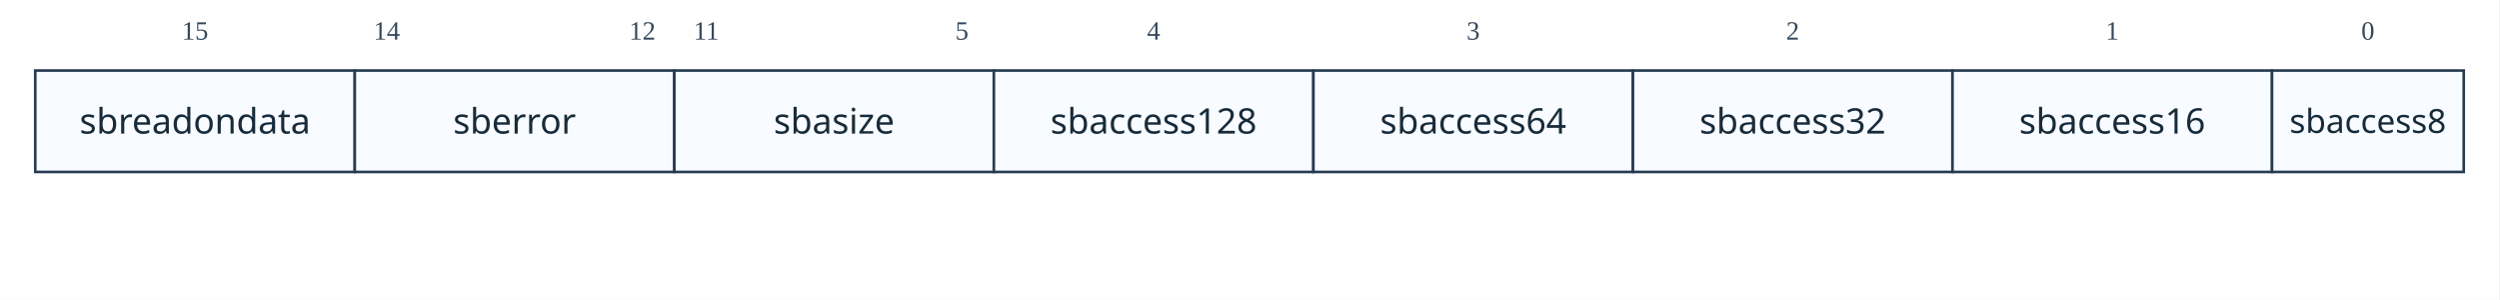
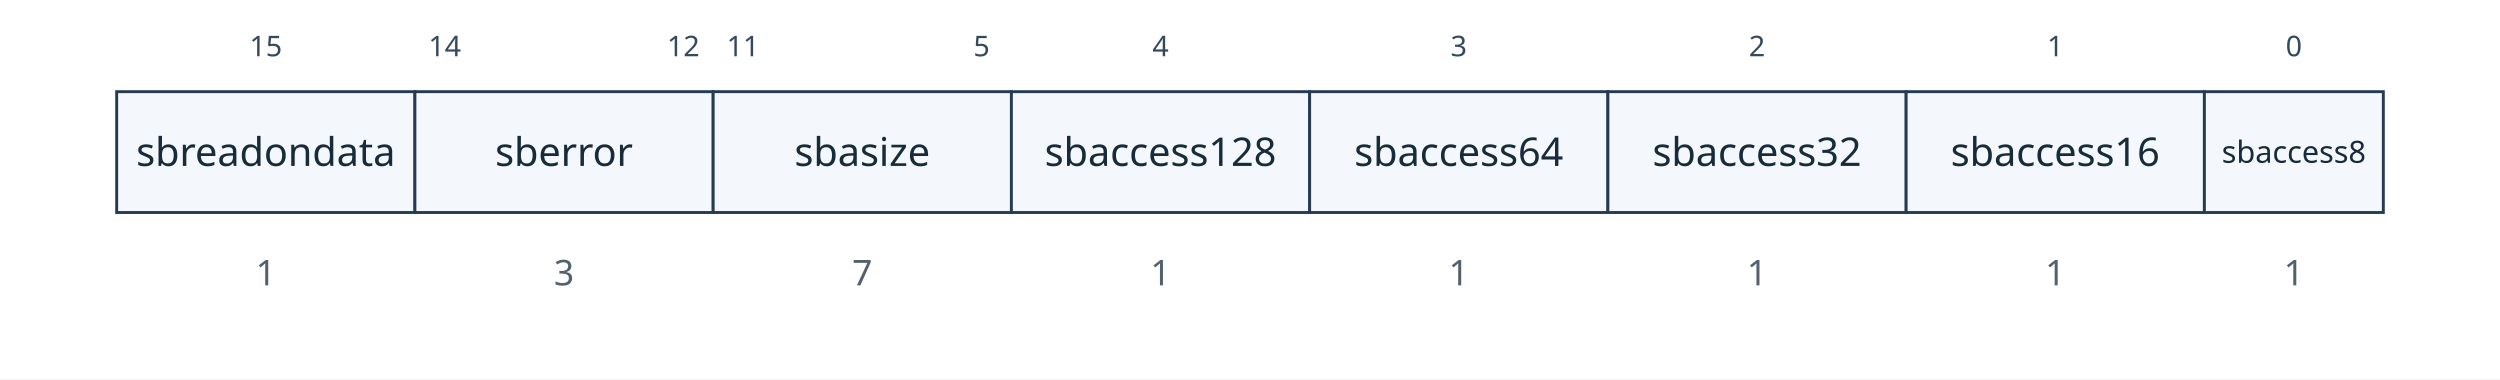
- <svg xmlns="http://www.w3.org/2000/svg" viewBox="0 0 1134 136" role="img" aria-labelledby="title" style="max-width:100%;height:auto">
+ <svg xmlns="http://www.w3.org/2000/svg" viewBox="0 0 1200 182" role="img" aria-labelledby="title" style="display:block;width:100%;height:auto;max-width:100%">
  <rect width="100%" height="100%" fill="#ffffff" />
-   <text x="88.5" y="18" text-anchor="middle" font-size="12" fill="#34495e">15</text>
-   <text x="175.5" y="18" text-anchor="middle" font-size="12" fill="#34495e">14</text>
-   <text x="291.5" y="18" text-anchor="middle" font-size="12" fill="#34495e">12</text>
-   <text x="320.5" y="18" text-anchor="middle" font-size="12" fill="#34495e">11</text>
-   <text x="436.5" y="18" text-anchor="middle" font-size="12" fill="#34495e">5</text>
-   <text x="523.5" y="18" text-anchor="middle" font-size="12" fill="#34495e">4</text>
-   <text x="668.5" y="18" text-anchor="middle" font-size="12" fill="#34495e">3</text>
-   <text x="813.5" y="18" text-anchor="middle" font-size="12" fill="#34495e">2</text>
-   <text x="958.5" y="18" text-anchor="middle" font-size="12" fill="#34495e">1</text>
-   <text x="1074.5" y="18" text-anchor="middle" font-size="12" fill="#34495e">0</text>
-   <rect x="16" y="32" width="145" height="46" fill="#f8fbff" stroke="#263b52" stroke-width="1.2" />
-   <text x="88.5" y="60.6" text-anchor="middle" font-size="16.0" font-family="Noto Sans, Arial, sans-serif" fill="#182b3a">sbreadondata</text>
-   <rect x="161" y="32" width="145" height="46" fill="#f8fbff" stroke="#263b52" stroke-width="1.2" />
-   <text x="233.5" y="60.6" text-anchor="middle" font-size="16.0" font-family="Noto Sans, Arial, sans-serif" fill="#182b3a">sberror</text>
-   <rect x="306" y="32" width="145" height="46" fill="#f8fbff" stroke="#263b52" stroke-width="1.2" />
-   <text x="378.5" y="60.6" text-anchor="middle" font-size="16.0" font-family="Noto Sans, Arial, sans-serif" fill="#182b3a">sbasize</text>
-   <rect x="451" y="32" width="145" height="46" fill="#f8fbff" stroke="#263b52" stroke-width="1.2" />
-   <text x="523.5" y="60.6" text-anchor="middle" font-size="16.0" font-family="Noto Sans, Arial, sans-serif" fill="#182b3a">sbaccess128</text>
-   <rect x="596" y="32" width="145" height="46" fill="#f8fbff" stroke="#263b52" stroke-width="1.2" />
-   <text x="668.5" y="60.6" text-anchor="middle" font-size="16.0" font-family="Noto Sans, Arial, sans-serif" fill="#182b3a">sbaccess64</text>
-   <rect x="741" y="32" width="145" height="46" fill="#f8fbff" stroke="#263b52" stroke-width="1.2" />
-   <text x="813.5" y="60.6" text-anchor="middle" font-size="16.0" font-family="Noto Sans, Arial, sans-serif" fill="#182b3a">sbaccess32</text>
-   <rect x="886" y="32" width="145" height="46" fill="#f8fbff" stroke="#263b52" stroke-width="1.2" />
-   <text x="958.5" y="60.6" text-anchor="middle" font-size="16.0" font-family="Noto Sans, Arial, sans-serif" fill="#182b3a">sbaccess16</text>
-   <rect x="1031" y="32" width="87" height="46" fill="#f8fbff" stroke="#263b52" stroke-width="1.2" />
-   <text x="1074.5" y="60.297" text-anchor="middle" font-size="15.1" font-family="Noto Sans, Arial, sans-serif" fill="#182b3a">sbaccess8</text>
+   <text x="127.579" y="27" text-anchor="middle" font-size="13.7" font-family="Noto Sans, Arial, sans-serif" fill="#34495e">15</text>
+   <text x="213.474" y="27" text-anchor="middle" font-size="13.7" font-family="Noto Sans, Arial, sans-serif" fill="#34495e">14</text>
+   <text x="328" y="27" text-anchor="middle" font-size="13.7" font-family="Noto Sans, Arial, sans-serif" fill="#34495e">12</text>
+   <text x="356.632" y="27" text-anchor="middle" font-size="13.7" font-family="Noto Sans, Arial, sans-serif" fill="#34495e">11</text>
+   <text x="471.158" y="27" text-anchor="middle" font-size="13.7" font-family="Noto Sans, Arial, sans-serif" fill="#34495e">5</text>
+   <text x="557.053" y="27" text-anchor="middle" font-size="13.7" font-family="Noto Sans, Arial, sans-serif" fill="#34495e">4</text>
+   <text x="700.211" y="27" text-anchor="middle" font-size="13.7" font-family="Noto Sans, Arial, sans-serif" fill="#34495e">3</text>
+   <text x="843.368" y="27" text-anchor="middle" font-size="13.7" font-family="Noto Sans, Arial, sans-serif" fill="#34495e">2</text>
+   <text x="986.526" y="27" text-anchor="middle" font-size="13.7" font-family="Noto Sans, Arial, sans-serif" fill="#34495e">1</text>
+   <text x="1101.053" y="27" text-anchor="middle" font-size="13.7" font-family="Noto Sans, Arial, sans-serif" fill="#34495e">0</text>
+   <rect x="56" y="44" width="143.158" height="58" fill="#f4f8fc" stroke="#263b52" stroke-width="1.4" />
+   <text x="127.579" y="79.65" text-anchor="middle" font-size="19.0" font-family="Noto Sans, Arial, sans-serif" fill="#182b3a">sbreadondata</text>
+   <rect x="199.158" y="44" width="143.158" height="58" fill="#f4f8fc" stroke="#263b52" stroke-width="1.4" />
+   <text x="270.737" y="79.65" text-anchor="middle" font-size="19.0" font-family="Noto Sans, Arial, sans-serif" fill="#182b3a">sberror</text>
+   <rect x="342.316" y="44" width="143.158" height="58" fill="#f4f8fc" stroke="#263b52" stroke-width="1.4" />
+   <text x="413.895" y="79.65" text-anchor="middle" font-size="19.0" font-family="Noto Sans, Arial, sans-serif" fill="#182b3a">sbasize</text>
+   <rect x="485.474" y="44" width="143.158" height="58" fill="#f4f8fc" stroke="#263b52" stroke-width="1.4" />
+   <text x="557.053" y="79.65" text-anchor="middle" font-size="19.0" font-family="Noto Sans, Arial, sans-serif" fill="#182b3a">sbaccess128</text>
+   <rect x="628.632" y="44" width="143.158" height="58" fill="#f4f8fc" stroke="#263b52" stroke-width="1.4" />
+   <text x="700.211" y="79.65" text-anchor="middle" font-size="19.0" font-family="Noto Sans, Arial, sans-serif" fill="#182b3a">sbaccess64</text>
+   <rect x="771.789" y="44" width="143.158" height="58" fill="#f4f8fc" stroke="#263b52" stroke-width="1.4" />
+   <text x="843.368" y="79.65" text-anchor="middle" font-size="19.0" font-family="Noto Sans, Arial, sans-serif" fill="#182b3a">sbaccess32</text>
+   <rect x="914.947" y="44" width="143.158" height="58" fill="#f4f8fc" stroke="#263b52" stroke-width="1.4" />
+   <text x="986.526" y="79.65" text-anchor="middle" font-size="19.0" font-family="Noto Sans, Arial, sans-serif" fill="#182b3a">sbaccess16</text>
+   <rect x="1058.105" y="44" width="85.895" height="58" fill="#f4f8fc" stroke="#263b52" stroke-width="1.4" />
+   <text x="1101.053" y="78.132" text-anchor="middle" font-size="14.7" font-family="Noto Sans, Arial, sans-serif" fill="#182b3a">sbaccess8</text>
+   <text x="127.579" y="136.95" text-anchor="middle" font-size="17.0" font-family="Noto Sans, Arial, sans-serif" fill="#52616f">1</text>
+   <text x="270.737" y="136.95" text-anchor="middle" font-size="17.0" font-family="Noto Sans, Arial, sans-serif" fill="#52616f">3</text>
+   <text x="413.895" y="136.95" text-anchor="middle" font-size="17.0" font-family="Noto Sans, Arial, sans-serif" fill="#52616f">7</text>
+   <text x="557.053" y="136.95" text-anchor="middle" font-size="17.0" font-family="Noto Sans, Arial, sans-serif" fill="#52616f">1</text>
+   <text x="700.211" y="136.95" text-anchor="middle" font-size="17.0" font-family="Noto Sans, Arial, sans-serif" fill="#52616f">1</text>
+   <text x="843.368" y="136.95" text-anchor="middle" font-size="17.0" font-family="Noto Sans, Arial, sans-serif" fill="#52616f">1</text>
+   <text x="986.526" y="136.95" text-anchor="middle" font-size="17.0" font-family="Noto Sans, Arial, sans-serif" fill="#52616f">1</text>
+   <text x="1101.053" y="136.95" text-anchor="middle" font-size="17.0" font-family="Noto Sans, Arial, sans-serif" fill="#52616f">1</text>
</svg>
